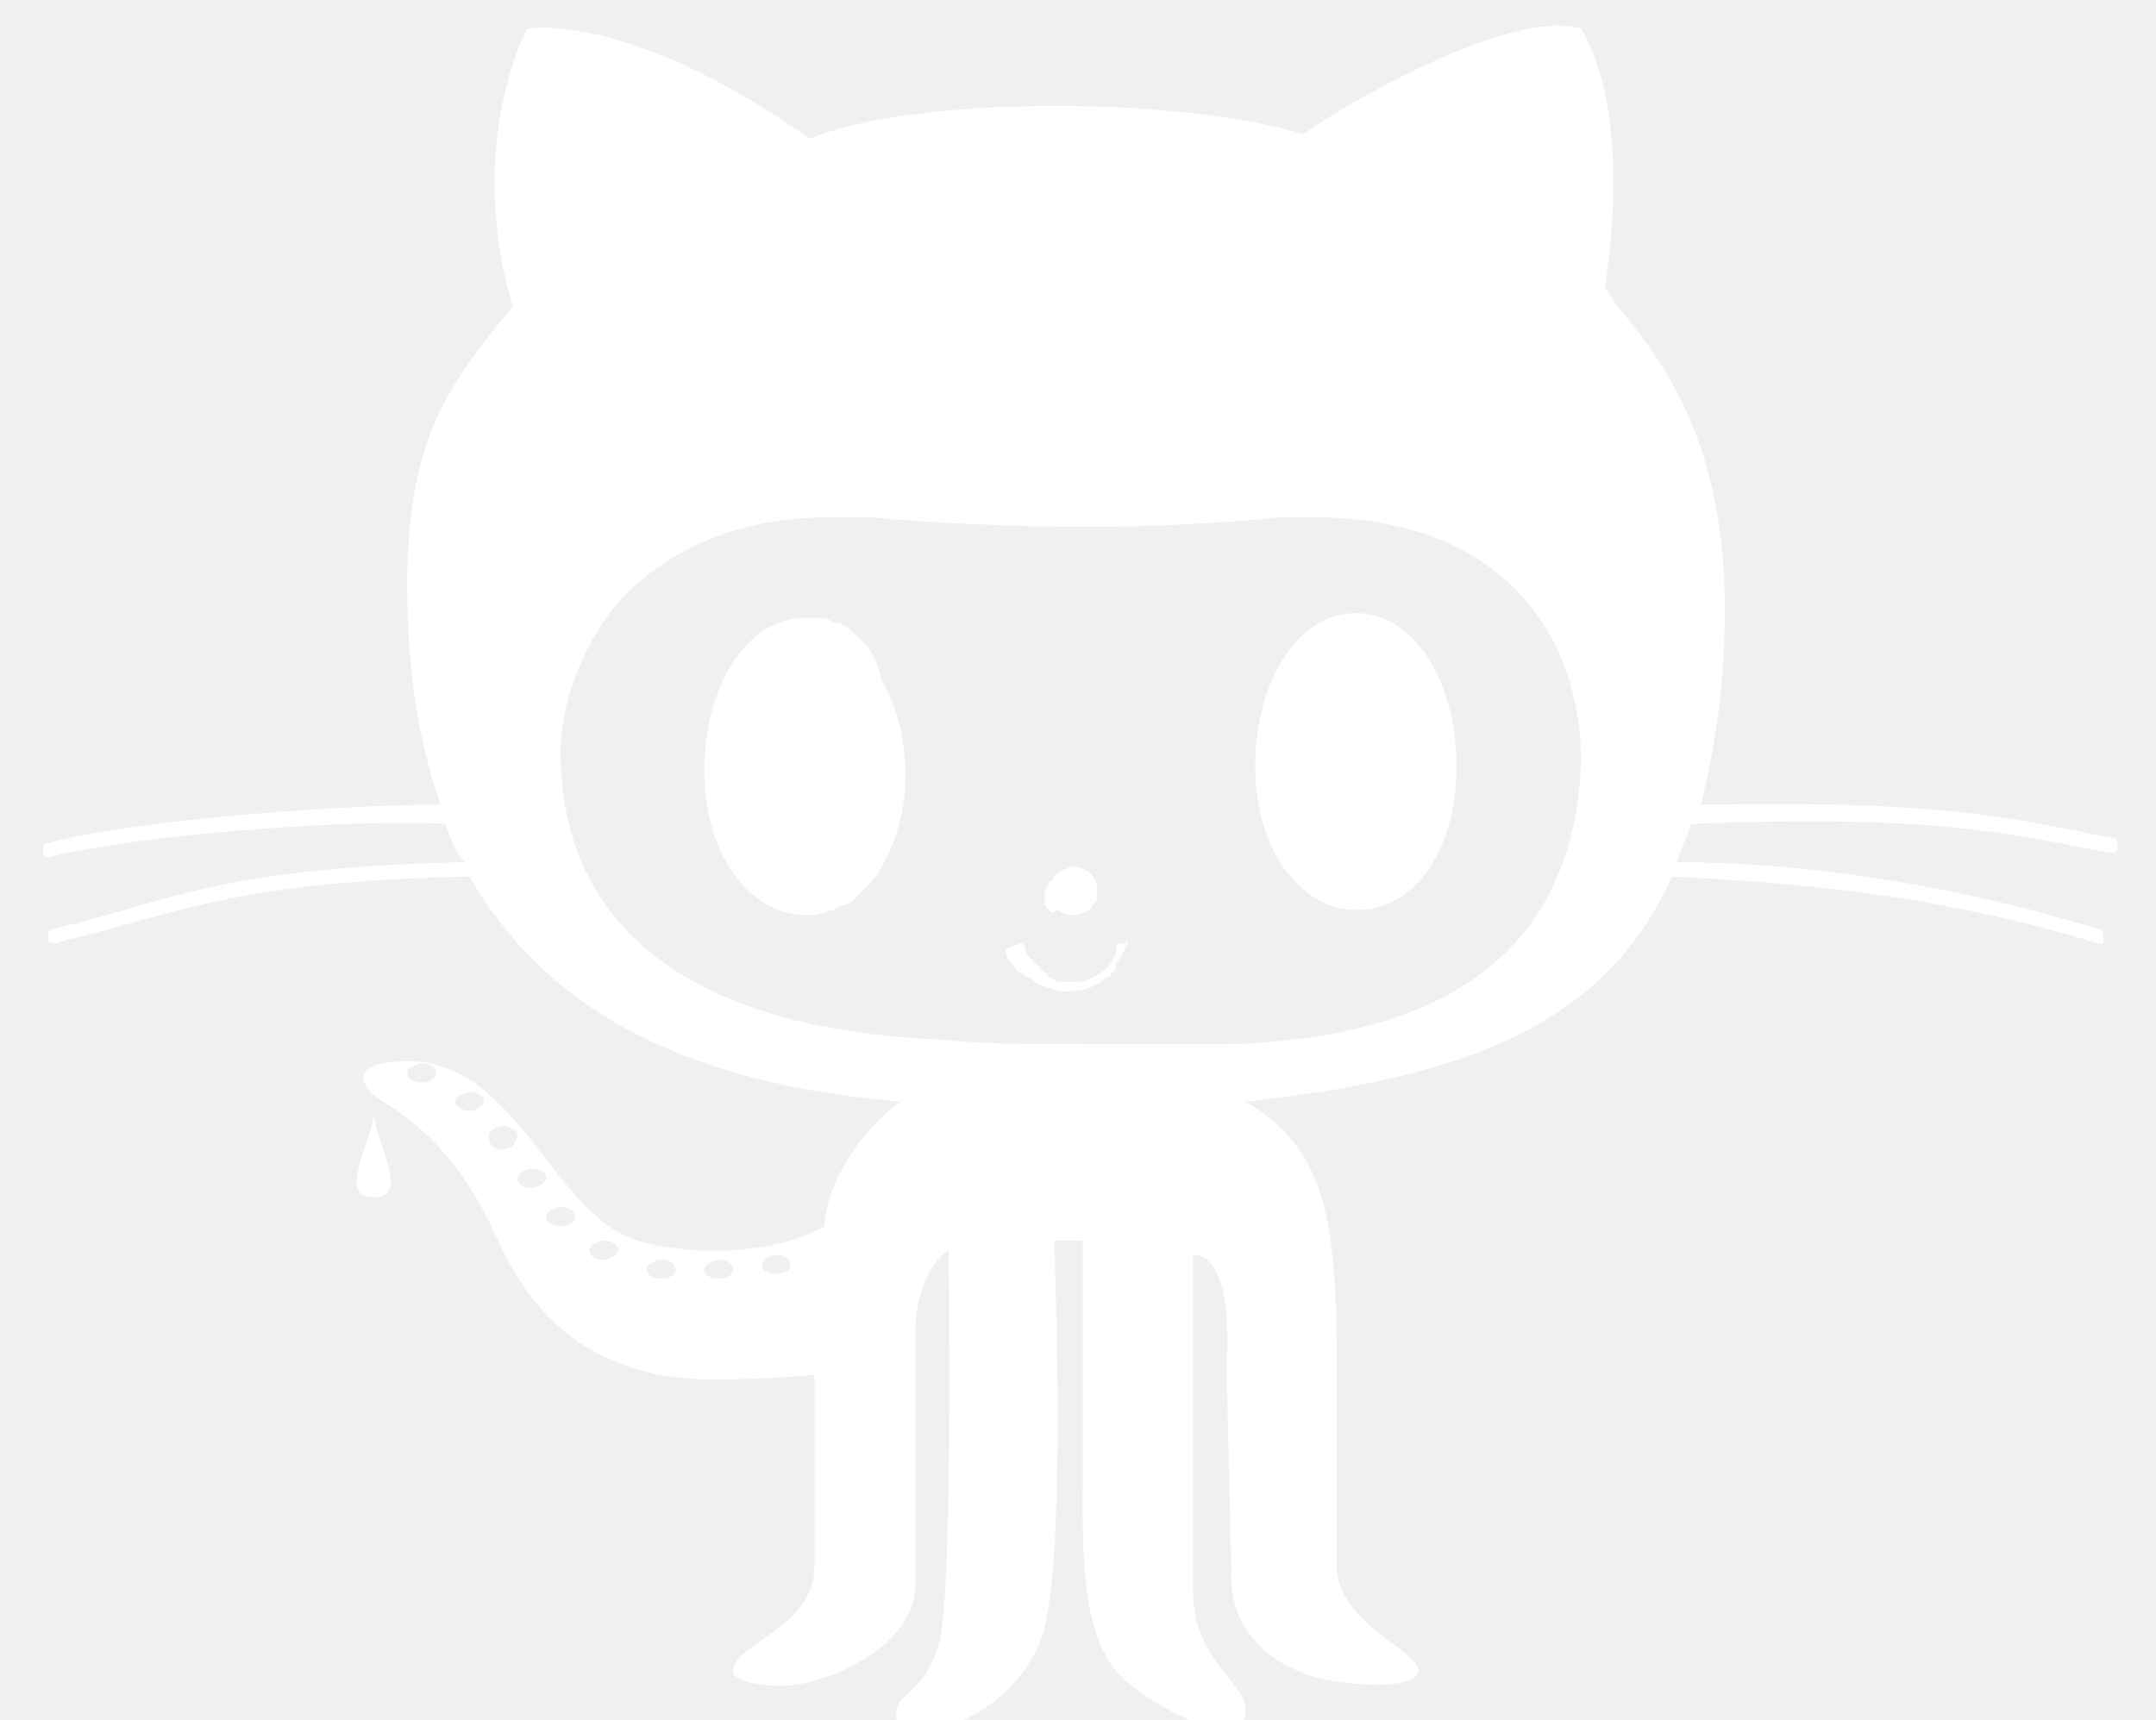
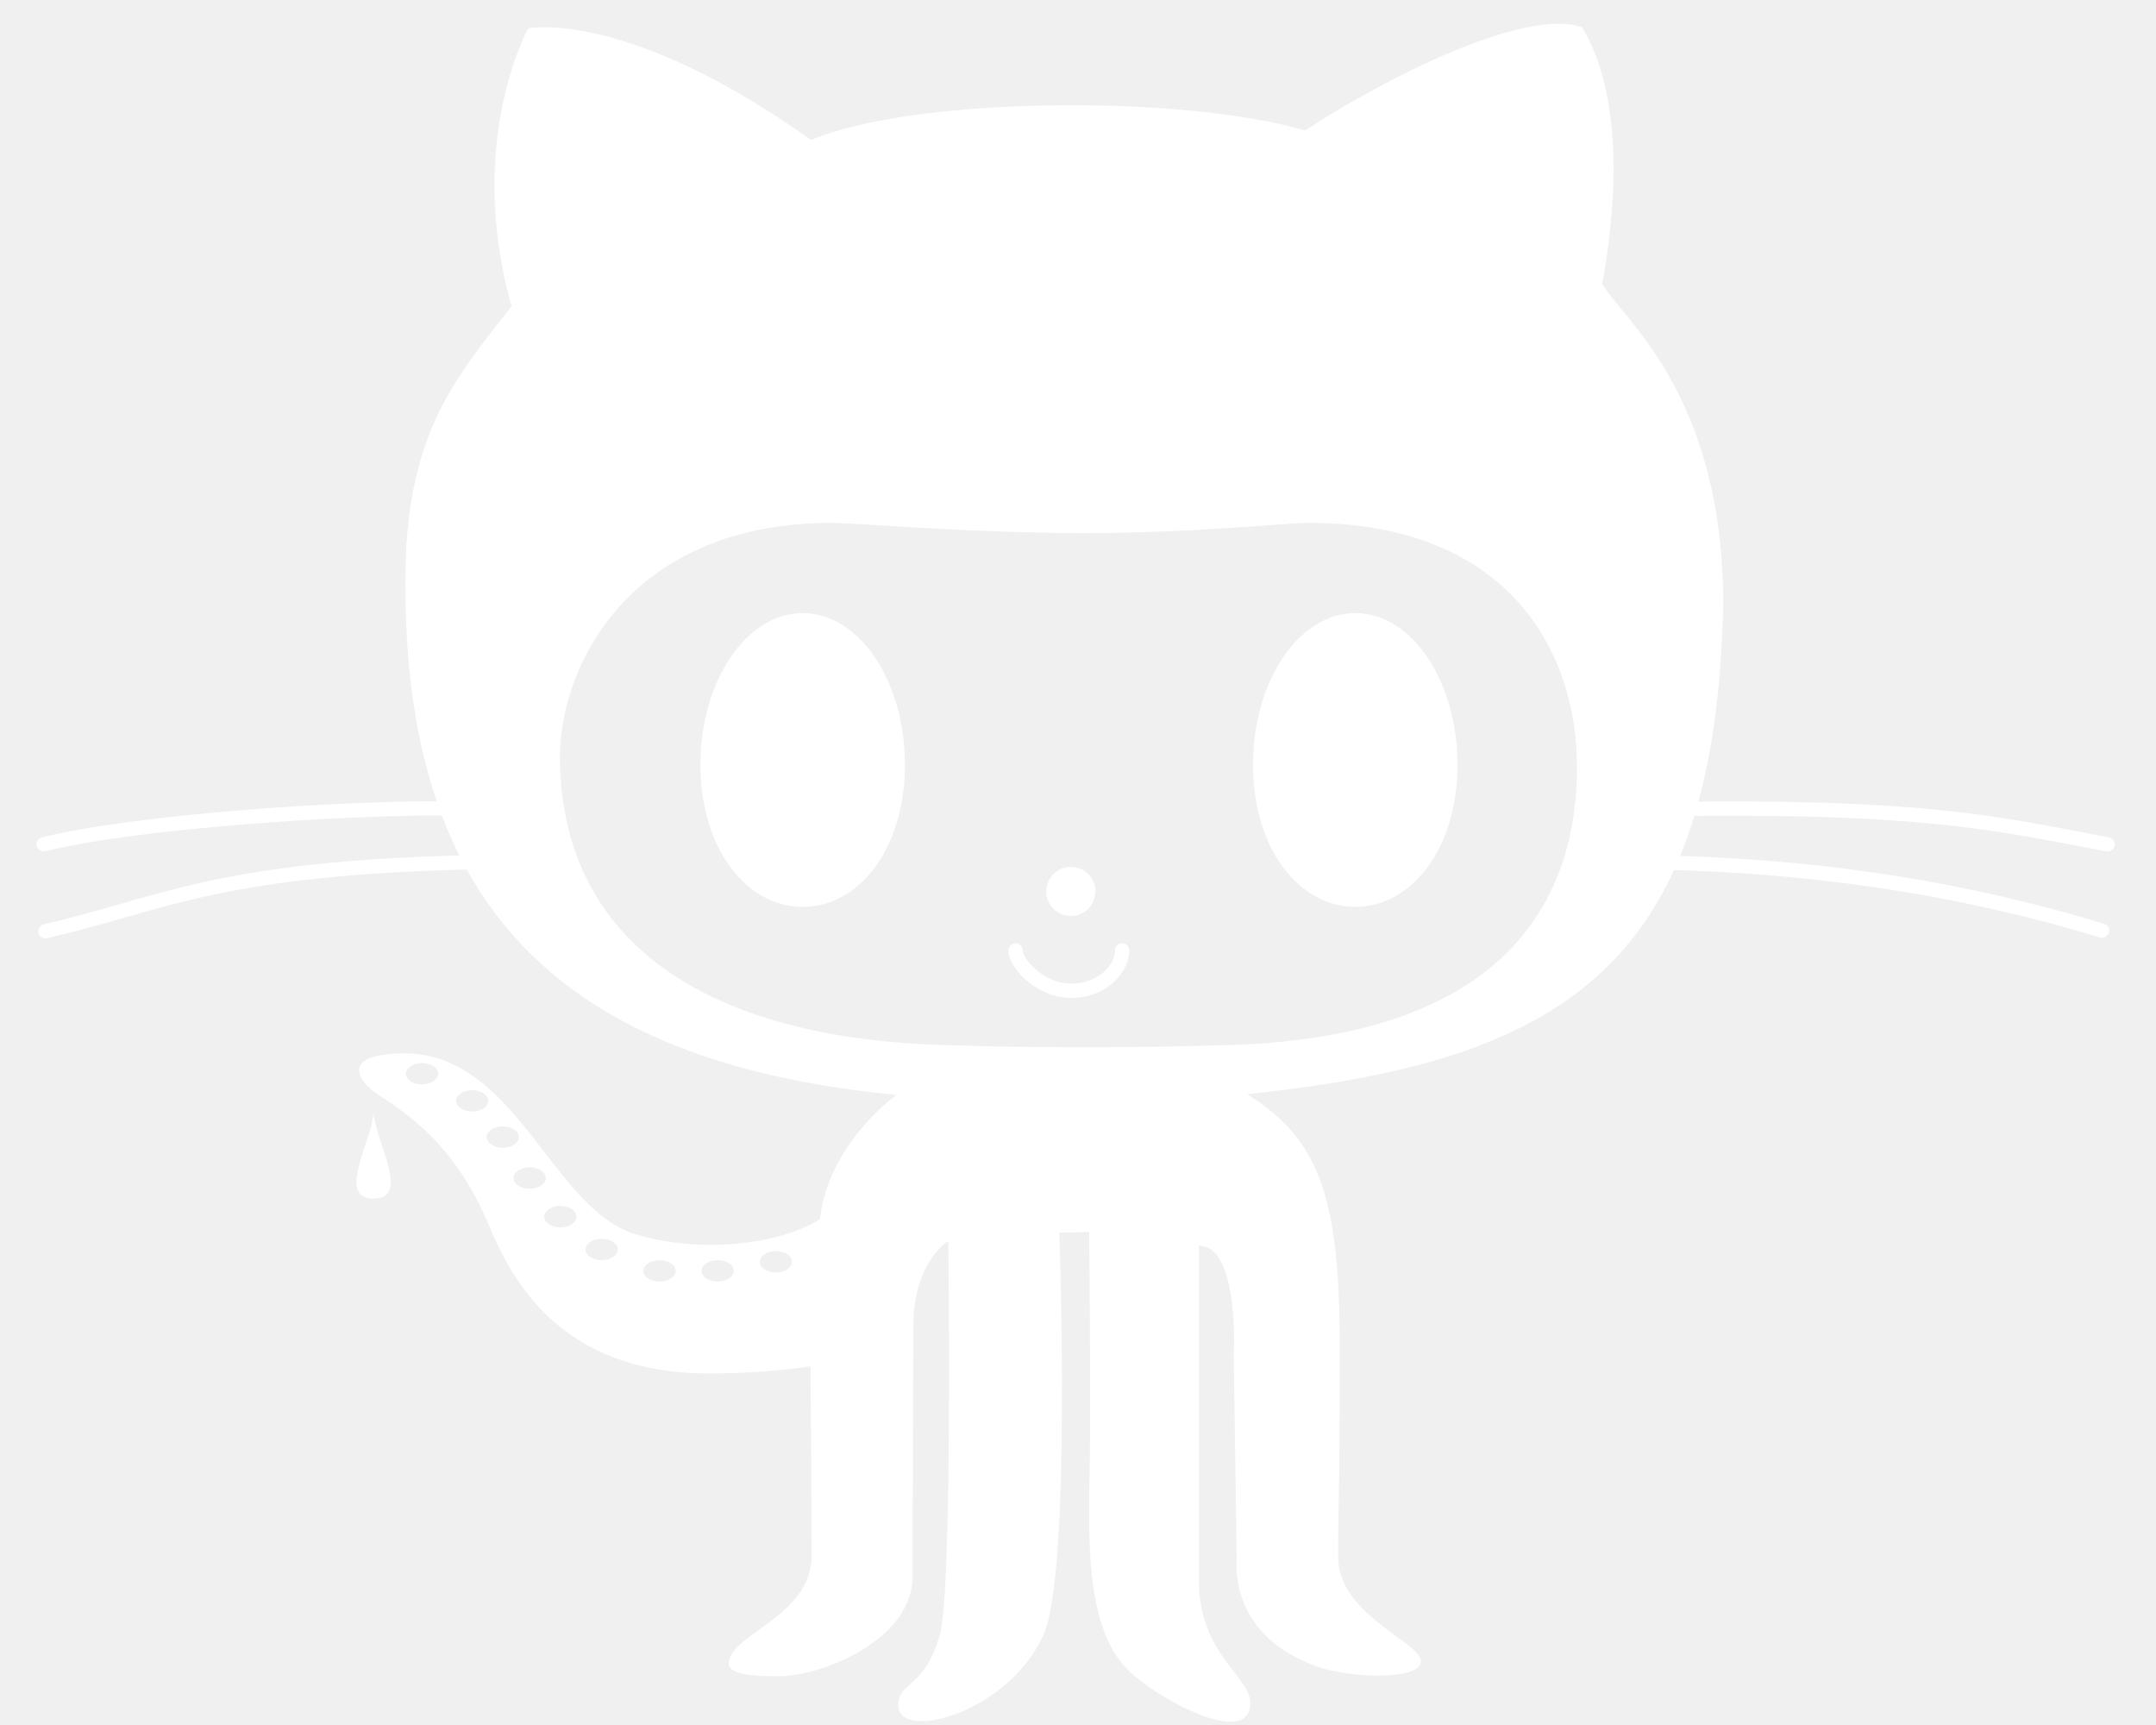
- <svg xmlns="http://www.w3.org/2000/svg" version="1.1" id="Layer_1" x="0px" y="0px" viewBox="0 0 45 35.9" style="enable-background:new 0 0 45 35.9;" xml:space="preserve">
-   <style type="text/css">
- 	.st0{fill:#FFFFFF;}
- </style>
-   <g id="Page-1">
-     <g id="_x34_1-github">
-       <g id="Layer_1_1_">
+ <svg xmlns="http://www.w3.org/2000/svg" width="45px" height="36px" viewBox="0 0 45 36" version="1.1">
+   <defs />
+   <g id="Page-1" stroke="none" stroke-width="1" fill="none" fill-rule="evenodd">
+     <g id="41-github" fill="#FFFFFF">
+       <g id="Layer_1">
        <g id="Group">
-           <path id="Shape" class="st0" d="M44,17.8C44,17.8,44,17.8,44,17.8c0.1,0,0.2,0,0.2-0.1c0-0.1,0-0.2-0.1-0.2      c-2-0.4-3.5-0.8-8.6-0.7c0.3-1.2,0.5-2.5,0.5-4.1c0-4.4-2.1-5.9-2.5-6.7C34,2.6,33.3,1.1,33,0.6c-1.2-0.4-4.2,1.1-5.8,2.2      C24.6,2,19,2,16.9,2.9C13.1,0.2,11,0.6,11,0.6s-1.3,2.4-0.3,5.8C9.4,8,8.5,9.1,8.5,12.2c0,1.7,0.2,3.2,0.7,4.6      c-2,0-6.3,0.3-8.2,0.8c-0.1,0-0.1,0.1-0.1,0.2c0,0.1,0.1,0.1,0.1,0.1c0,0,0,0,0,0c2-0.5,6.4-0.8,8.3-0.7      c0.1,0.3,0.2,0.6,0.4,0.8c-4.9,0.1-6.2,0.8-8.2,1.3c-0.1,0-0.3,0.1-0.4,0.1c-0.1,0-0.1,0.1-0.1,0.2c0,0.1,0.1,0.1,0.1,0.1      c0,0,0,0,0,0c0.1,0,0.3-0.1,0.4-0.1c2.1-0.5,3.4-1.2,8.3-1.3c1.5,2.6,4.2,4.3,9,4.7c-0.7,0.5-1.5,1.5-1.6,2.6      c-0.8,0.5-2.5,0.7-3.9,0.3c-1.9-0.6-2.6-4.2-5.3-3.7c-0.6,0.1-0.5,0.5,0,0.8c0.8,0.5,1.6,1.2,2.3,2.7c0.5,1.1,1.5,3.1,4.6,3.1      c1.2,0,2.1-0.1,2.1-0.1s0,2.8,0,4c0,1.3-1.7,1.6-1.7,2.2c0,0.2,0.6,0.3,1,0.3c0.9,0,2.8-0.8,2.8-2.1c0-1.1,0-4.6,0-5.2      c0-1.4,0.7-1.8,0.7-1.8s0.1,7.2-0.2,8.2c-0.3,1.1-0.9,1-0.9,1.5c0,0.8,2.3,0.2,3-1.5c0.6-1.3,0.3-8.4,0.3-8.4l0.6,0      c0,0,0,3.2,0,4.7c0,1.5-0.1,3.5,0.8,4.4c0.6,0.6,2.6,1.7,2.6,0.7c0-0.6-1.1-1-1.1-2.5v-7c0.9,0,0.7,2.3,0.7,2.3l0.1,4.3      c0,0-0.2,1.6,1.7,2.2c0.7,0.2,2.1,0.3,2.2-0.1c0.1-0.4-1.7-1-1.7-2.2c0-0.7,0-1.2,0-4.4c0-3.2-0.4-4.4-1.9-5.3      c4.6-0.5,7.5-1.6,8.9-4.7c1.6,0.1,5,0.2,8.9,1.4c0,0,0,0,0,0c0.1,0,0.1,0,0.1-0.1c0-0.1,0-0.2-0.1-0.2c-3.9-1.2-7.1-1.4-8.8-1.4      c0.1-0.3,0.2-0.5,0.3-0.8C40.4,17,41.9,17.4,44,17.8L44,17.8z M8.8,22.6c-0.2,0-0.3-0.1-0.3-0.2s0.2-0.2,0.3-0.2      c0.2,0,0.3,0.1,0.3,0.2C9.1,22.5,9,22.6,8.8,22.6L8.8,22.6z M9.5,23c0-0.1,0.2-0.2,0.3-0.2c0.2,0,0.3,0.1,0.3,0.2      s-0.2,0.2-0.3,0.2C9.7,23.2,9.5,23.1,9.5,23L9.5,23z M10.2,23.7c0-0.1,0.2-0.2,0.3-0.2s0.3,0.1,0.3,0.2S10.7,24,10.5,24      S10.2,23.9,10.2,23.7L10.2,23.7z M11.1,24.8c-0.2,0-0.3-0.1-0.3-0.2s0.2-0.2,0.3-0.2c0.2,0,0.3,0.1,0.3,0.2S11.2,24.8,11.1,24.8      L11.1,24.8z M11.7,25.6c-0.2,0-0.3-0.1-0.3-0.2s0.2-0.2,0.3-0.2c0.2,0,0.3,0.1,0.3,0.2S11.9,25.6,11.7,25.6L11.7,25.6z       M12.6,26.3c-0.2,0-0.3-0.1-0.3-0.2c0-0.1,0.2-0.2,0.3-0.2c0.2,0,0.3,0.1,0.3,0.2C12.9,26.2,12.7,26.3,12.6,26.3L12.6,26.3z       M13.8,26.7c-0.2,0-0.3-0.1-0.3-0.2c0-0.1,0.2-0.2,0.3-0.2c0.2,0,0.3,0.1,0.3,0.2C14.1,26.6,14,26.7,13.8,26.7L13.8,26.7z       M15,26.7c-0.2,0-0.3-0.1-0.3-0.2c0-0.1,0.2-0.2,0.3-0.2c0.2,0,0.3,0.1,0.3,0.2C15.3,26.6,15.2,26.7,15,26.7L15,26.7z       M16.2,26.6c-0.2,0-0.3-0.1-0.3-0.2s0.2-0.2,0.3-0.2c0.2,0,0.3,0.1,0.3,0.2S16.4,26.6,16.2,26.6L16.2,26.6z M25.7,21.8      c-1,0-2,0-3.1,0c-1.1,0-2.1,0-3-0.1c-5.1-0.2-7.9-2.3-7.9-6c0-0.4,0.1-1.7,1.1-3c1-1.2,2.6-1.9,4.5-1.9c0.1,0,0.4,0,0.9,0      c1,0.1,2.8,0.2,4.5,0.2c1.5,0,3.1-0.1,4-0.2c0.4,0,0.6,0,0.7,0c4.1,0,5.6,2.6,5.6,5.1C32.9,18.5,31.7,21.6,25.7,21.8L25.7,21.8z      " />
-           <path id="Shape_1_" class="st0" d="M7.8,25c0.8,0,0-1.2,0-1.8C7.8,23.8,7,25,7.8,25L7.8,25z" />
-           <path id="Shape_2_" class="st0" d="M23.4,19.7c-0.1,0-0.1,0.1-0.1,0.1c0,0.3-0.4,0.7-0.9,0.7c-0.1,0-0.1,0-0.2,0      c-0.2,0-0.3-0.1-0.4-0.2c0,0,0,0-0.1-0.1c-0.1-0.1-0.1-0.1-0.2-0.2c-0.1-0.1-0.1-0.2-0.1-0.2c0-0.1-0.1-0.1-0.1-0.1      S21,19.8,21,19.8c0,0,0,0.1,0,0.1c0,0.1,0.1,0.2,0.1,0.2c0.1,0.1,0.1,0.2,0.2,0.2c0.1,0.1,0.2,0.1,0.3,0.2      c0.1,0.1,0.3,0.1,0.5,0.2c0.1,0,0.1,0,0.2,0c0.3,0,0.6-0.1,0.8-0.3c0,0,0.1,0,0.1-0.1c0.1,0,0.1-0.1,0.1-0.2      c0.1-0.1,0.2-0.3,0.2-0.4c0,0,0-0.1,0-0.1C23.6,19.8,23.5,19.7,23.4,19.7L23.4,19.7z" />
-           <path id="Shape_3_" class="st0" d="M22.1,19C22.1,19,22.1,19.1,22.1,19c0.1,0.1,0.2,0.1,0.2,0.1c0,0,0.1,0,0.1,0      c0.1,0,0.2,0,0.3-0.1c0,0,0.1,0,0.1-0.1c0,0,0.1-0.1,0.1-0.1c0-0.1,0-0.1,0-0.2c0-0.3-0.2-0.5-0.5-0.5c-0.1,0-0.3,0.1-0.4,0.2      c0,0,0,0,0,0c0,0,0,0.1-0.1,0.1c0,0,0,0.1-0.1,0.2c0,0,0,0.1,0,0.1s0,0.1,0,0.1c0,0.1,0,0.1,0.1,0.2S22,19,22.1,19z" />
-           <path id="Shape_4_" class="st0" d="M18.1,13.5c-0.1-0.1-0.2-0.2-0.3-0.3c-0.1-0.1-0.2-0.2-0.4-0.2c-0.1-0.1-0.3-0.1-0.4-0.1      c-0.1,0-0.1,0-0.2,0c-1.2,0-2.1,1.4-2.1,3.2s1,3,2.1,3c0.1,0,0.1,0,0.2,0c0.1,0,0.3-0.1,0.4-0.1c0.1-0.1,0.3-0.1,0.4-0.2      c0.1-0.1,0.2-0.2,0.3-0.3c0.1-0.1,0.2-0.2,0.3-0.4c0.3-0.5,0.5-1.2,0.5-1.9c0-0.8-0.2-1.5-0.5-2C18.3,13.8,18.2,13.6,18.1,13.5      L18.1,13.5z" />
-           <path id="Shape_5_" class="st0" d="M28.3,12.8c-1.2,0-2.1,1.4-2.1,3.2s1,3,2.1,3c1.2,0,2.1-1.2,2.1-3S29.5,12.8,28.3,12.8      L28.3,12.8z" />
+           <path d="M43.961,17.767 C43.97,17.768 43.98,17.769 43.989,17.769 C44.059,17.769 44.123,17.718 44.136,17.647 C44.15,17.567 44.097,17.489 44.016,17.474 C41.977,17.1 40.484,16.686 35.45,16.728 C35.764,15.573 35.933,14.207 35.967,12.589 C35.959,8.201 33.849,6.65 33.443,5.921 C34.041,2.6 33.344,1.088 33.02,0.569 C31.824,0.146 28.86,1.658 27.241,2.723 C24.601,1.955 19.021,2.029 16.929,2.922 C13.068,0.17 11.026,0.592 11.026,0.592 C11.026,0.592 9.706,2.946 10.677,6.392 C9.407,8.003 8.46,9.143 8.46,12.165 C8.46,13.868 8.661,15.391 9.116,16.722 C7.095,16.717 2.86,16.988 0.876,17.475 C0.797,17.495 0.748,17.577 0.767,17.656 C0.784,17.723 0.846,17.769 0.912,17.769 C0.924,17.769 0.936,17.768 0.948,17.765 C2.95,17.272 7.326,17.004 9.223,17.02 C9.332,17.307 9.454,17.585 9.588,17.853 C4.711,17.982 3.396,18.675 1.349,19.184 C1.2,19.221 1.055,19.257 0.913,19.292 C0.834,19.312 0.784,19.393 0.804,19.472 C0.821,19.54 0.881,19.585 0.949,19.585 C0.961,19.585 0.973,19.584 0.985,19.581 C1.127,19.546 1.272,19.51 1.421,19.472 C3.475,18.962 4.808,18.265 9.743,18.147 C11.194,20.768 13.992,22.399 18.71,22.85 C18.037,23.359 17.228,24.324 17.116,25.441 C16.269,25.986 14.567,26.166 13.243,25.75 C11.387,25.167 10.677,21.512 7.899,22.032 C7.297,22.145 7.417,22.54 7.937,22.875 C8.784,23.42 9.581,24.102 10.196,25.555 C10.668,26.67 11.66,28.663 14.799,28.663 C16.044,28.663 16.917,28.514 16.917,28.514 C16.917,28.514 16.941,31.361 16.941,32.468 C16.941,33.744 15.211,34.104 15.211,34.717 C15.211,34.96 15.783,34.983 16.244,34.983 C17.153,34.983 19.046,34.227 19.046,32.901 C19.046,31.847 19.063,28.303 19.063,27.684 C19.063,26.328 19.794,25.899 19.794,25.899 C19.794,25.899 19.884,33.134 19.619,34.103 C19.309,35.244 18.748,35.082 18.748,35.591 C18.748,36.347 21.026,35.776 21.781,34.115 C22.365,32.822 22.11,25.726 22.11,25.726 L22.733,25.713 C22.733,25.713 22.768,28.962 22.747,30.447 C22.725,31.985 22.62,33.93 23.538,34.847 C24.141,35.45 26.095,36.508 26.095,35.541 C26.095,34.979 25.024,34.517 25.024,32.996 L25.024,25.998 C25.879,25.998 25.751,28.299 25.751,28.299 L25.813,32.575 C25.813,32.575 25.625,34.132 27.506,34.785 C28.17,35.016 29.59,35.078 29.657,34.69 C29.724,34.302 27.947,33.724 27.931,32.517 C27.921,31.782 27.964,31.352 27.964,28.155 C27.964,24.957 27.532,23.775 26.029,22.833 C30.669,22.359 33.54,21.216 34.94,18.157 C36.548,18.209 39.915,18.373 43.829,19.564 C43.843,19.569 43.858,19.57 43.873,19.57 C43.936,19.57 43.995,19.529 44.015,19.465 C44.039,19.386 43.995,19.303 43.916,19.279 C40.056,18.104 36.791,17.921 35.067,17.863 C35.176,17.597 35.276,17.319 35.364,17.026 C40.428,16.98 41.924,17.392 43.961,17.767 L43.961,17.767 Z M8.809,22.631 C8.623,22.631 8.472,22.531 8.472,22.408 C8.472,22.285 8.623,22.185 8.809,22.185 C8.994,22.185 9.145,22.285 9.145,22.408 C9.145,22.531 8.994,22.631 8.809,22.631 L8.809,22.631 Z M9.519,22.974 C9.519,22.851 9.669,22.751 9.855,22.751 C10.04,22.751 10.191,22.851 10.191,22.974 C10.191,23.097 10.04,23.197 9.855,23.197 C9.669,23.197 9.519,23.097 9.519,22.974 L9.519,22.974 Z M10.158,23.73 C10.158,23.607 10.308,23.507 10.494,23.507 C10.68,23.507 10.83,23.607 10.83,23.73 C10.83,23.853 10.68,23.953 10.494,23.953 C10.308,23.953 10.158,23.853 10.158,23.73 L10.158,23.73 Z M11.055,24.808 C10.869,24.808 10.718,24.708 10.718,24.585 C10.718,24.462 10.869,24.362 11.055,24.362 C11.24,24.362 11.391,24.462 11.391,24.585 C11.391,24.708 11.24,24.808 11.055,24.808 L11.055,24.808 Z M11.694,25.614 C11.508,25.614 11.358,25.514 11.358,25.391 C11.358,25.268 11.508,25.168 11.694,25.168 C11.88,25.168 12.03,25.268 12.03,25.391 C12.03,25.514 11.88,25.614 11.694,25.614 L11.694,25.614 Z M12.557,26.3 C12.372,26.3 12.221,26.2 12.221,26.077 C12.221,25.953 12.372,25.854 12.557,25.854 C12.743,25.854 12.894,25.953 12.894,26.077 C12.894,26.2 12.743,26.3 12.557,26.3 L12.557,26.3 Z M13.765,26.746 C13.58,26.746 13.429,26.646 13.429,26.523 C13.429,26.4 13.58,26.3 13.765,26.3 C13.951,26.3 14.102,26.4 14.102,26.523 C14.102,26.646 13.951,26.746 13.765,26.746 L13.765,26.746 Z M14.978,26.746 C14.792,26.746 14.641,26.646 14.641,26.523 C14.641,26.4 14.792,26.3 14.978,26.3 C15.163,26.3 15.314,26.4 15.314,26.523 C15.314,26.646 15.163,26.746 14.978,26.746 L14.978,26.746 Z M16.194,26.556 C16.008,26.556 15.858,26.456 15.858,26.333 C15.858,26.209 16.008,26.11 16.194,26.11 C16.38,26.11 16.53,26.209 16.53,26.333 C16.53,26.456 16.38,26.556 16.194,26.556 L16.194,26.556 Z M25.718,21.807 C24.715,21.84 23.675,21.857 22.627,21.857 C21.569,21.857 20.548,21.84 19.592,21.806 C14.495,21.628 11.687,19.487 11.687,15.778 C11.687,15.392 11.769,14.038 12.823,12.78 C13.849,11.557 15.419,10.911 17.366,10.911 C17.498,10.911 17.736,10.925 18.217,10.955 C19.249,11.019 20.977,11.126 22.688,11.126 C24.236,11.126 25.803,11.012 26.645,10.95 C27.039,10.922 27.197,10.911 27.299,10.911 C31.439,10.911 32.915,13.543 32.915,16.007 C32.915,18.546 31.666,21.613 25.718,21.807 L25.718,21.807 Z" id="Shape" />
+           <path d="M7.796,25.015 C8.598,25.015 7.809,23.776 7.796,23.197 C7.792,23.761 6.994,25.015 7.796,25.015 L7.796,25.015 Z" id="Shape" />
+           <path d="M23.422,19.686 C23.339,19.686 23.272,19.752 23.272,19.834 C23.272,20.162 22.885,20.528 22.367,20.528 C22.292,20.528 22.22,20.52 22.152,20.506 C21.98,20.469 21.828,20.391 21.704,20.3 C21.679,20.282 21.655,20.263 21.632,20.244 C21.565,20.187 21.508,20.127 21.462,20.07 C21.387,19.974 21.346,19.887 21.346,19.834 C21.346,19.752 21.279,19.686 21.196,19.686 C21.114,19.686 21.047,19.752 21.047,19.834 C21.047,19.877 21.056,19.924 21.072,19.974 C21.098,20.05 21.141,20.132 21.2,20.215 C21.258,20.297 21.333,20.38 21.421,20.457 C21.509,20.534 21.61,20.606 21.723,20.664 C21.864,20.738 22.021,20.792 22.192,20.814 C22.249,20.822 22.307,20.826 22.367,20.826 C22.677,20.826 22.947,20.726 23.151,20.574 C23.181,20.552 23.209,20.53 23.235,20.506 C23.288,20.459 23.336,20.408 23.377,20.354 C23.481,20.22 23.546,20.071 23.565,19.923 C23.569,19.893 23.571,19.864 23.571,19.835 C23.571,19.752 23.504,19.686 23.422,19.686 L23.422,19.686 Z" id="Shape" />
+           <path d="M22.063,19.028 C22.083,19.042 22.105,19.054 22.127,19.065 C22.172,19.087 22.221,19.102 22.272,19.11 C22.298,19.113 22.324,19.115 22.351,19.115 C22.457,19.115 22.556,19.083 22.638,19.028 C22.673,19.005 22.704,18.978 22.732,18.948 C22.77,18.905 22.799,18.855 22.821,18.802 C22.847,18.74 22.865,18.674 22.865,18.603 C22.865,18.32 22.635,18.091 22.351,18.091 C22.208,18.091 22.08,18.148 21.987,18.241 C21.983,18.245 21.98,18.25 21.976,18.254 C21.949,18.282 21.927,18.314 21.907,18.347 C21.88,18.394 21.858,18.445 21.846,18.5 C21.839,18.533 21.836,18.568 21.836,18.603 C21.836,18.639 21.839,18.673 21.846,18.706 C21.86,18.773 21.887,18.835 21.924,18.89 C21.961,18.944 22.008,18.991 22.063,19.028 Z" id="Shape" />
+           <path d="M18.112,13.517 C18.006,13.388 17.892,13.274 17.771,13.177 C17.651,13.08 17.522,12.999 17.389,12.937 C17.255,12.876 17.116,12.833 16.973,12.811 C16.901,12.801 16.828,12.795 16.754,12.795 C15.576,12.795 14.62,14.212 14.62,15.959 C14.62,17.707 15.576,18.926 16.754,18.926 C16.828,18.926 16.901,18.921 16.973,18.911 C17.116,18.893 17.255,18.856 17.389,18.802 C17.522,18.747 17.651,18.676 17.771,18.59 C17.892,18.503 18.006,18.4 18.112,18.284 C18.217,18.167 18.314,18.036 18.401,17.892 C18.705,17.387 18.888,16.724 18.888,15.959 C18.888,15.195 18.705,14.494 18.401,13.946 C18.314,13.79 18.217,13.646 18.112,13.517 L18.112,13.517 Z" id="Shape" />
+           <path d="M28.287,12.795 C27.108,12.795 26.153,14.212 26.153,15.959 C26.153,17.707 27.108,18.925 28.287,18.925 C29.465,18.925 30.421,17.707 30.421,15.959 C30.421,14.212 29.465,12.795 28.287,12.795 L28.287,12.795 Z" id="Shape" />
        </g>
      </g>
    </g>
  </g>
</svg>
